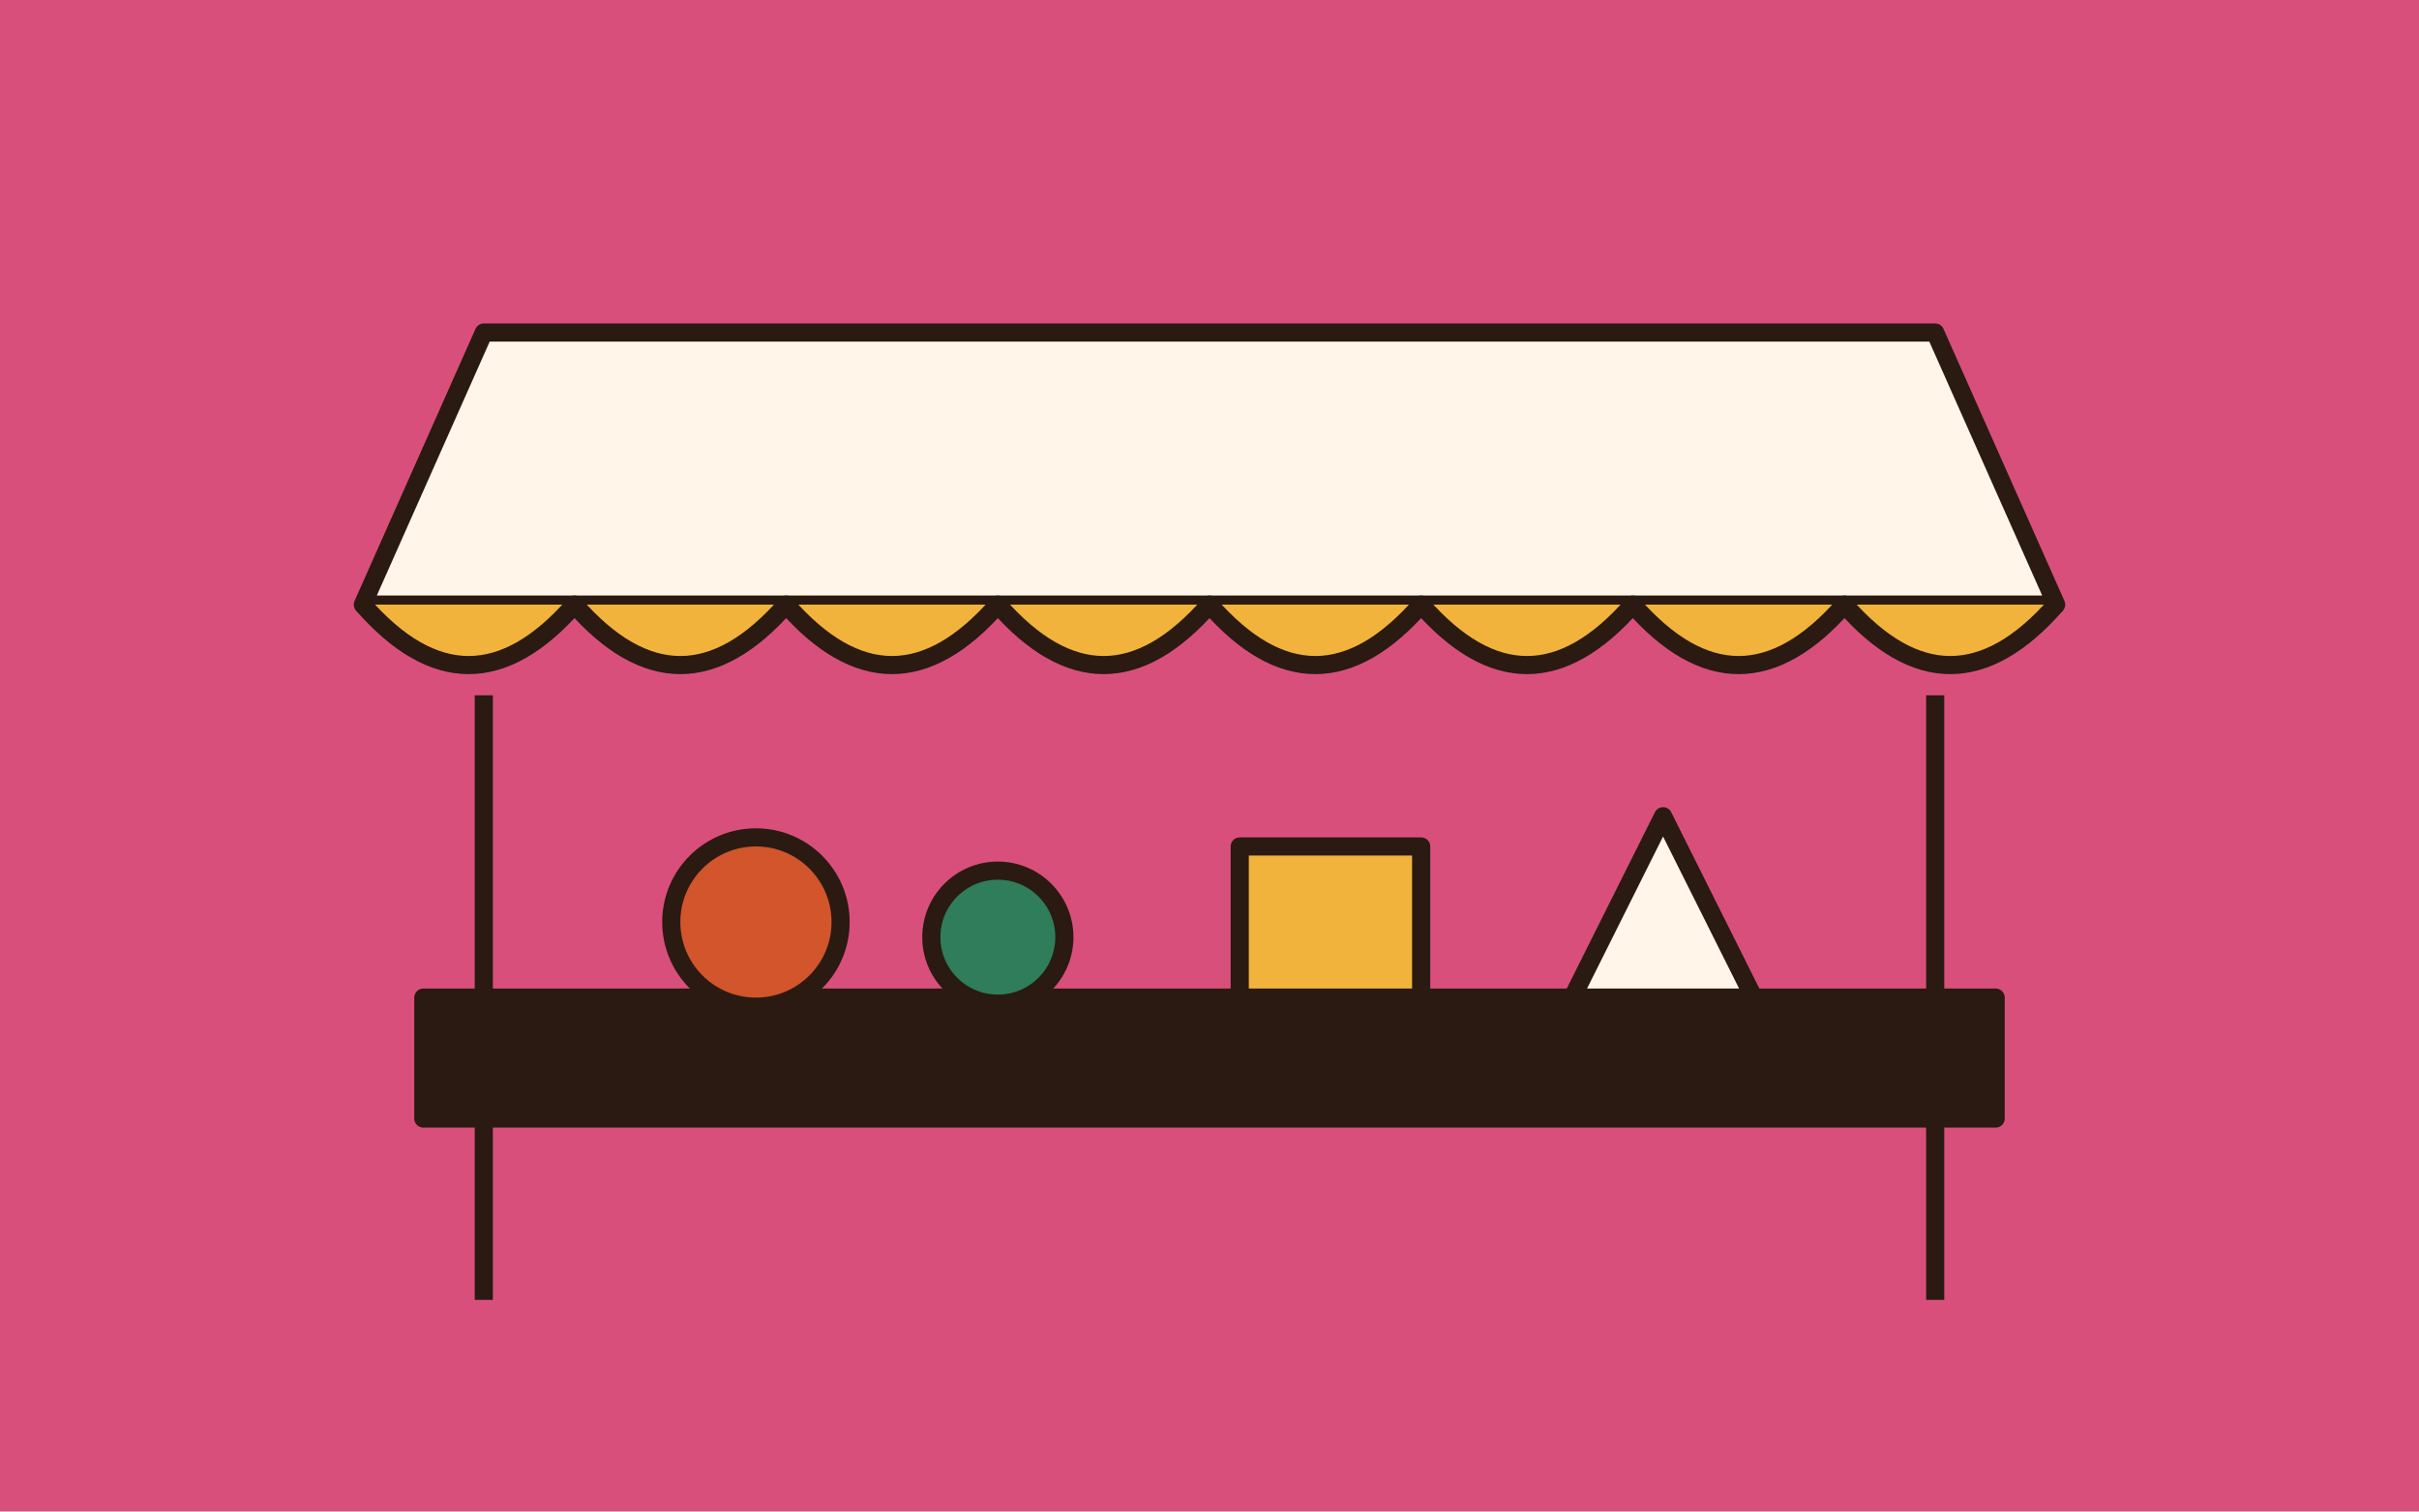
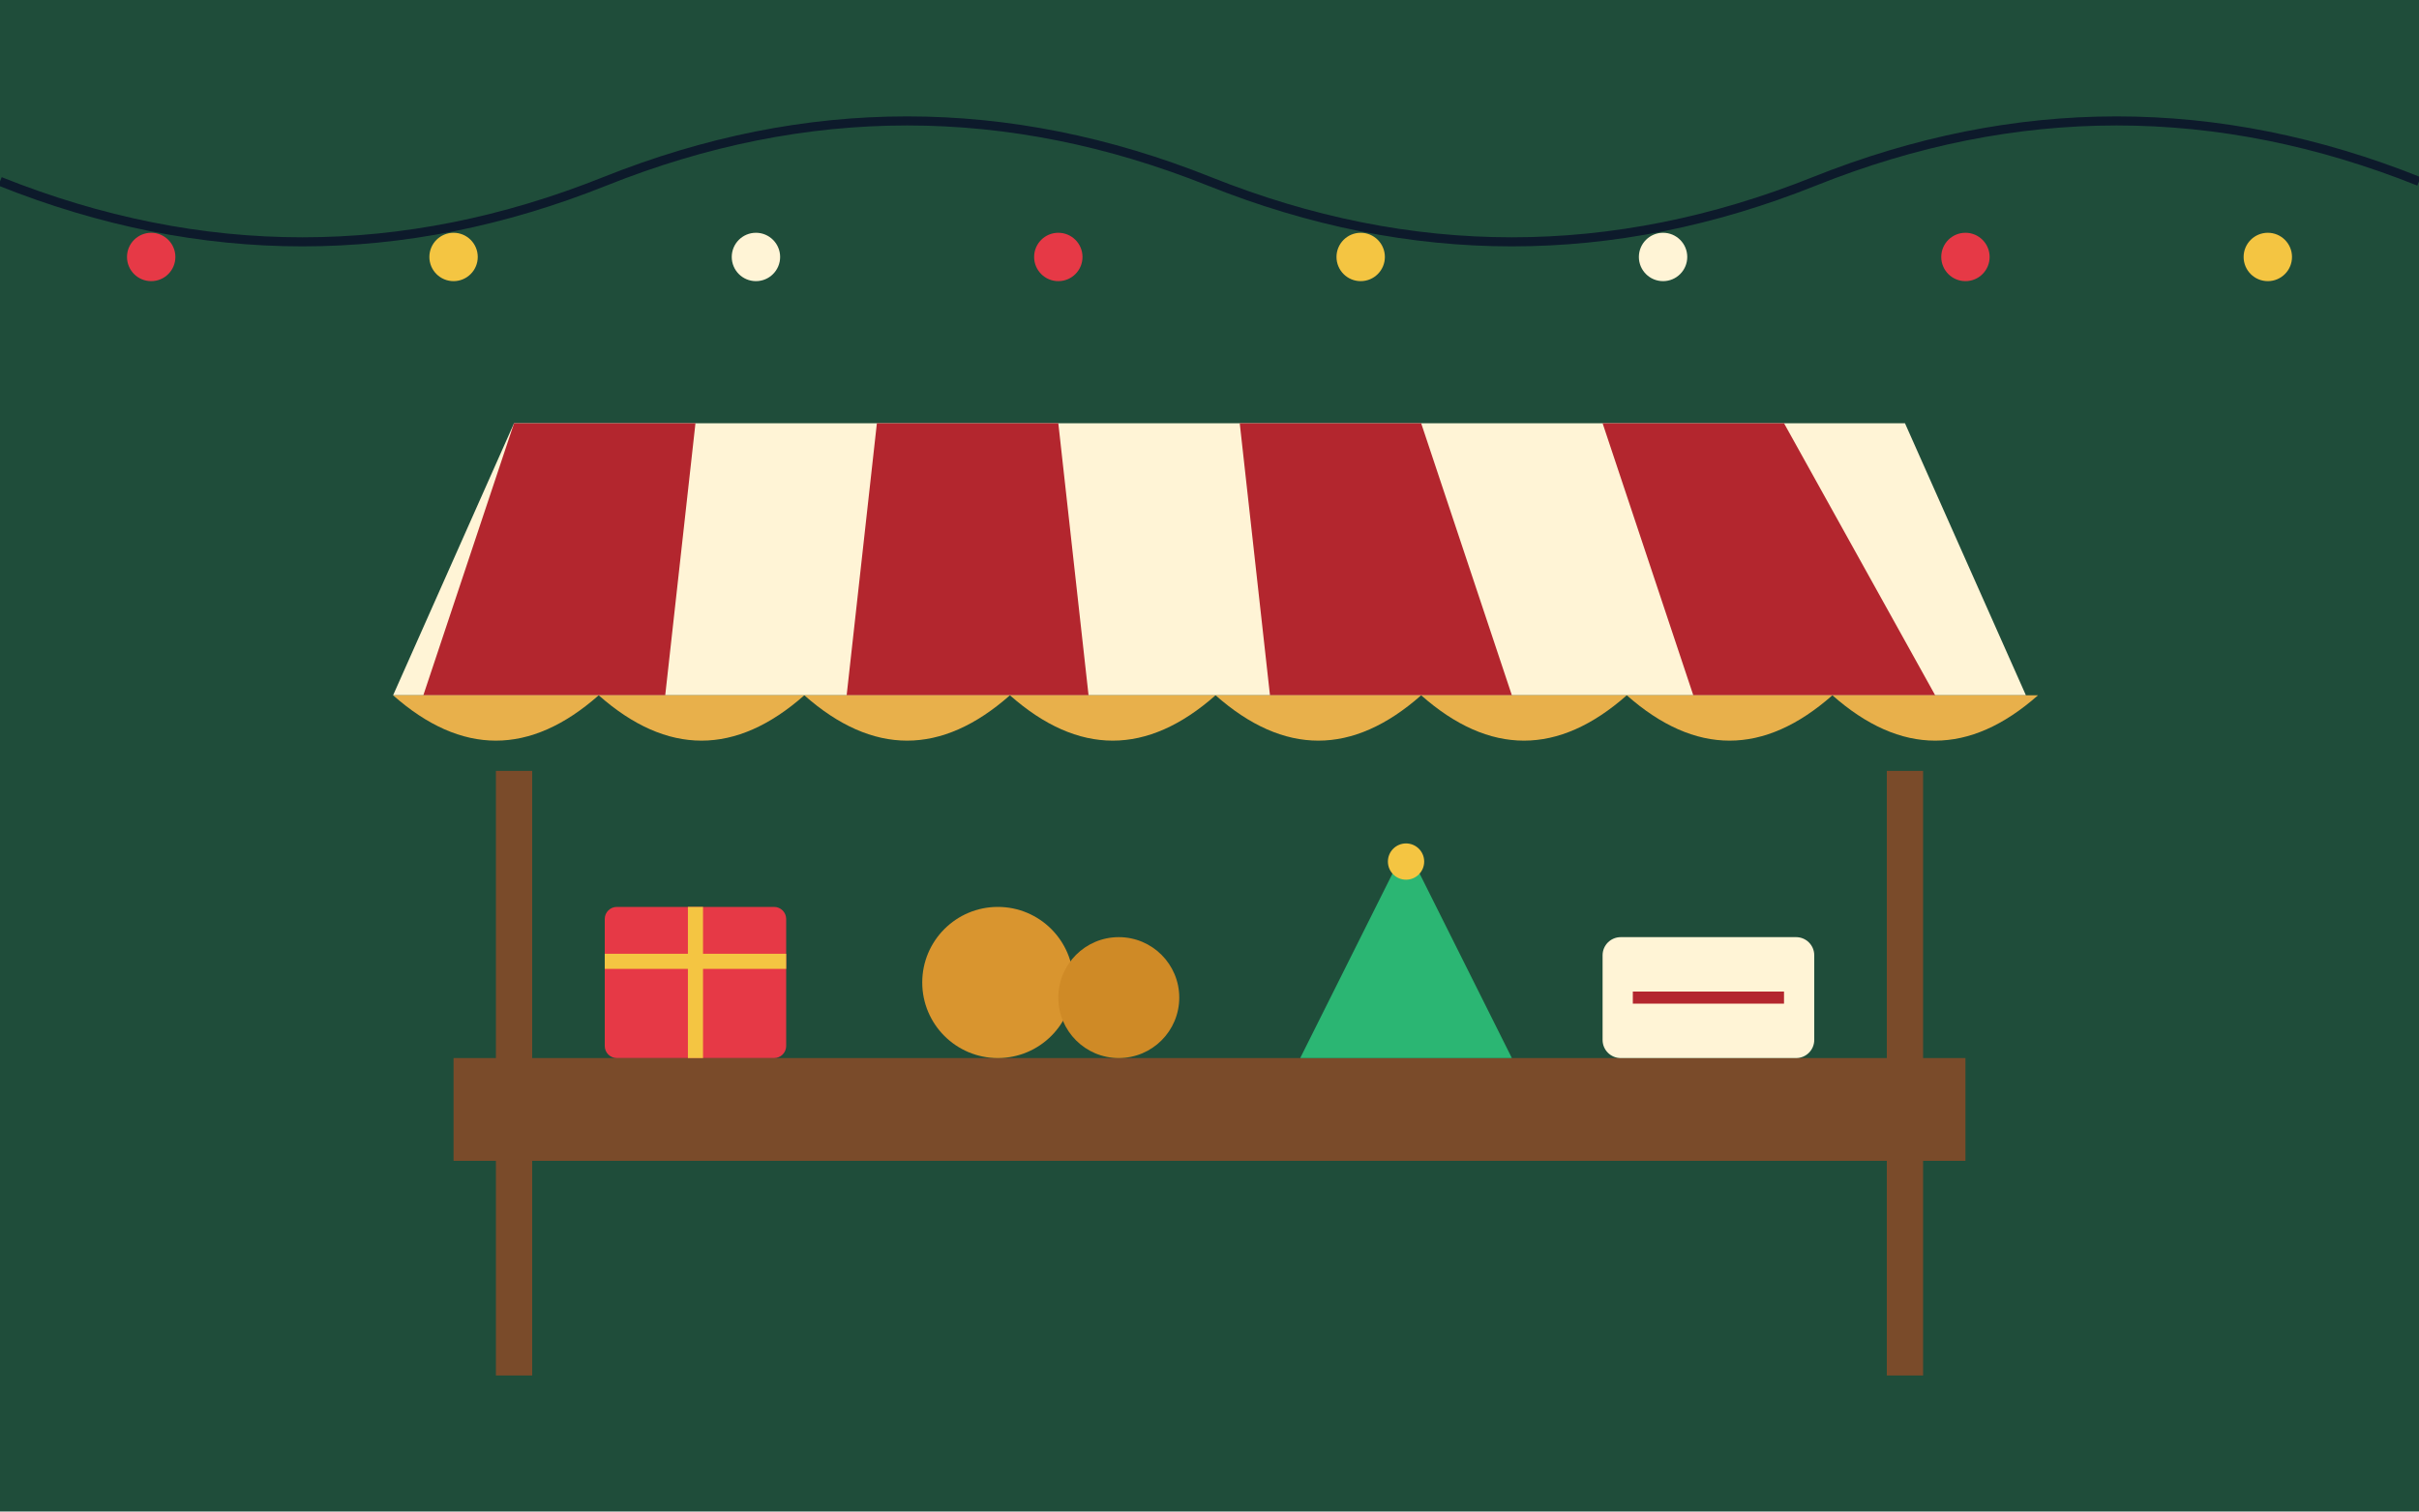
<svg xmlns="http://www.w3.org/2000/svg" viewBox="0 0 800 500">
-   <rect width="800" height="500" fill="#d94f7c" />
-   <g stroke="#2a1a12" stroke-width="6" stroke-linejoin="round">
-     <path d="M120 200h560l-40-90H160z" fill="#fff6e9" />
-     <path d="M120 200q35 40 70 0q35 40 70 0q35 40 70 0q35 40 70 0q35 40 70 0q35 40 70 0q35 40 70 0q35 40 70 0" fill="#f2b33d" />
-     <path d="M160 230v200M640 230v200" fill="none" />
-     <path d="M140 330h520v40H140z" fill="#2a1a12" />
-     <circle cx="250" cy="305" r="28" fill="#d2552b" />
-     <circle cx="330" cy="310" r="22" fill="#2f7d5b" />
-     <rect x="410" y="280" width="60" height="50" fill="#f2b33d" />
-     <path d="M520 330l30-60 30 60z" fill="#fff6e9" />
+   <rect width="800" height="500" fill="#1f4d3a" />
+   <path d="M0 60 Q100 100 200 60 T400 60 T600 60 T800 60" fill="none" stroke="#0d1a2b" stroke-width="3" />
+   <g>
+     <circle cx="50" cy="85" r="8" fill="#e63946" />
+     <circle cx="150" cy="85" r="8" fill="#f4c542" />
+     <circle cx="250" cy="85" r="8" fill="#fff4d6" />
+     <circle cx="350" cy="85" r="8" fill="#e63946" />
+     <circle cx="450" cy="85" r="8" fill="#f4c542" />
+     <circle cx="550" cy="85" r="8" fill="#fff4d6" />
+     <circle cx="650" cy="85" r="8" fill="#e63946" />
+     <circle cx="750" cy="85" r="8" fill="#f4c542" />
+   </g>
+   <path d="M130 230h540l-40-90H170z" fill="#fff4d6" />
+   <g fill="#b3262e">
+     <path d="M170 140h60l-10 90h-80z" />
+     <path d="M290 140h60l10 90h-80z" />
+     <path d="M410 140h60l30 90h-80z" />
+     <path d="M530 140h60l50 90h-80z" />
+   </g>
+   <path d="M130 230q34 30 68 0q34 30 68 0q34 30 68 0q34 30 68 0q34 30 68 0q34 30 68 0q34 30 68 0q34 30 68 0" fill="#e8b04b" />
+   <path d="M170 255v200M630 255v200" stroke="#7a4b2a" stroke-width="12" />
+   <rect x="150" y="350" width="500" height="34" fill="#7a4b2a" />
+   <g>
+     <rect x="200" y="300" width="60" height="50" rx="4" fill="#e63946" />
+     <path d="M200 318h60M230 300v50" stroke="#f4c542" stroke-width="5" />
+     <circle cx="330" cy="325" r="25" fill="#d9952f" />
+     <circle cx="370" cy="330" r="20" fill="#cf8a26" />
+     <path d="M430 350l35-70 35 70z" fill="#2bb673" />
+     <circle cx="465" cy="285" r="6" fill="#f4c542" />
+     <rect x="530" y="310" width="70" height="40" rx="6" fill="#fff4d6" />
+     <path d="M540 330h50" stroke="#b3262e" stroke-width="4" />
  </g>
</svg>
